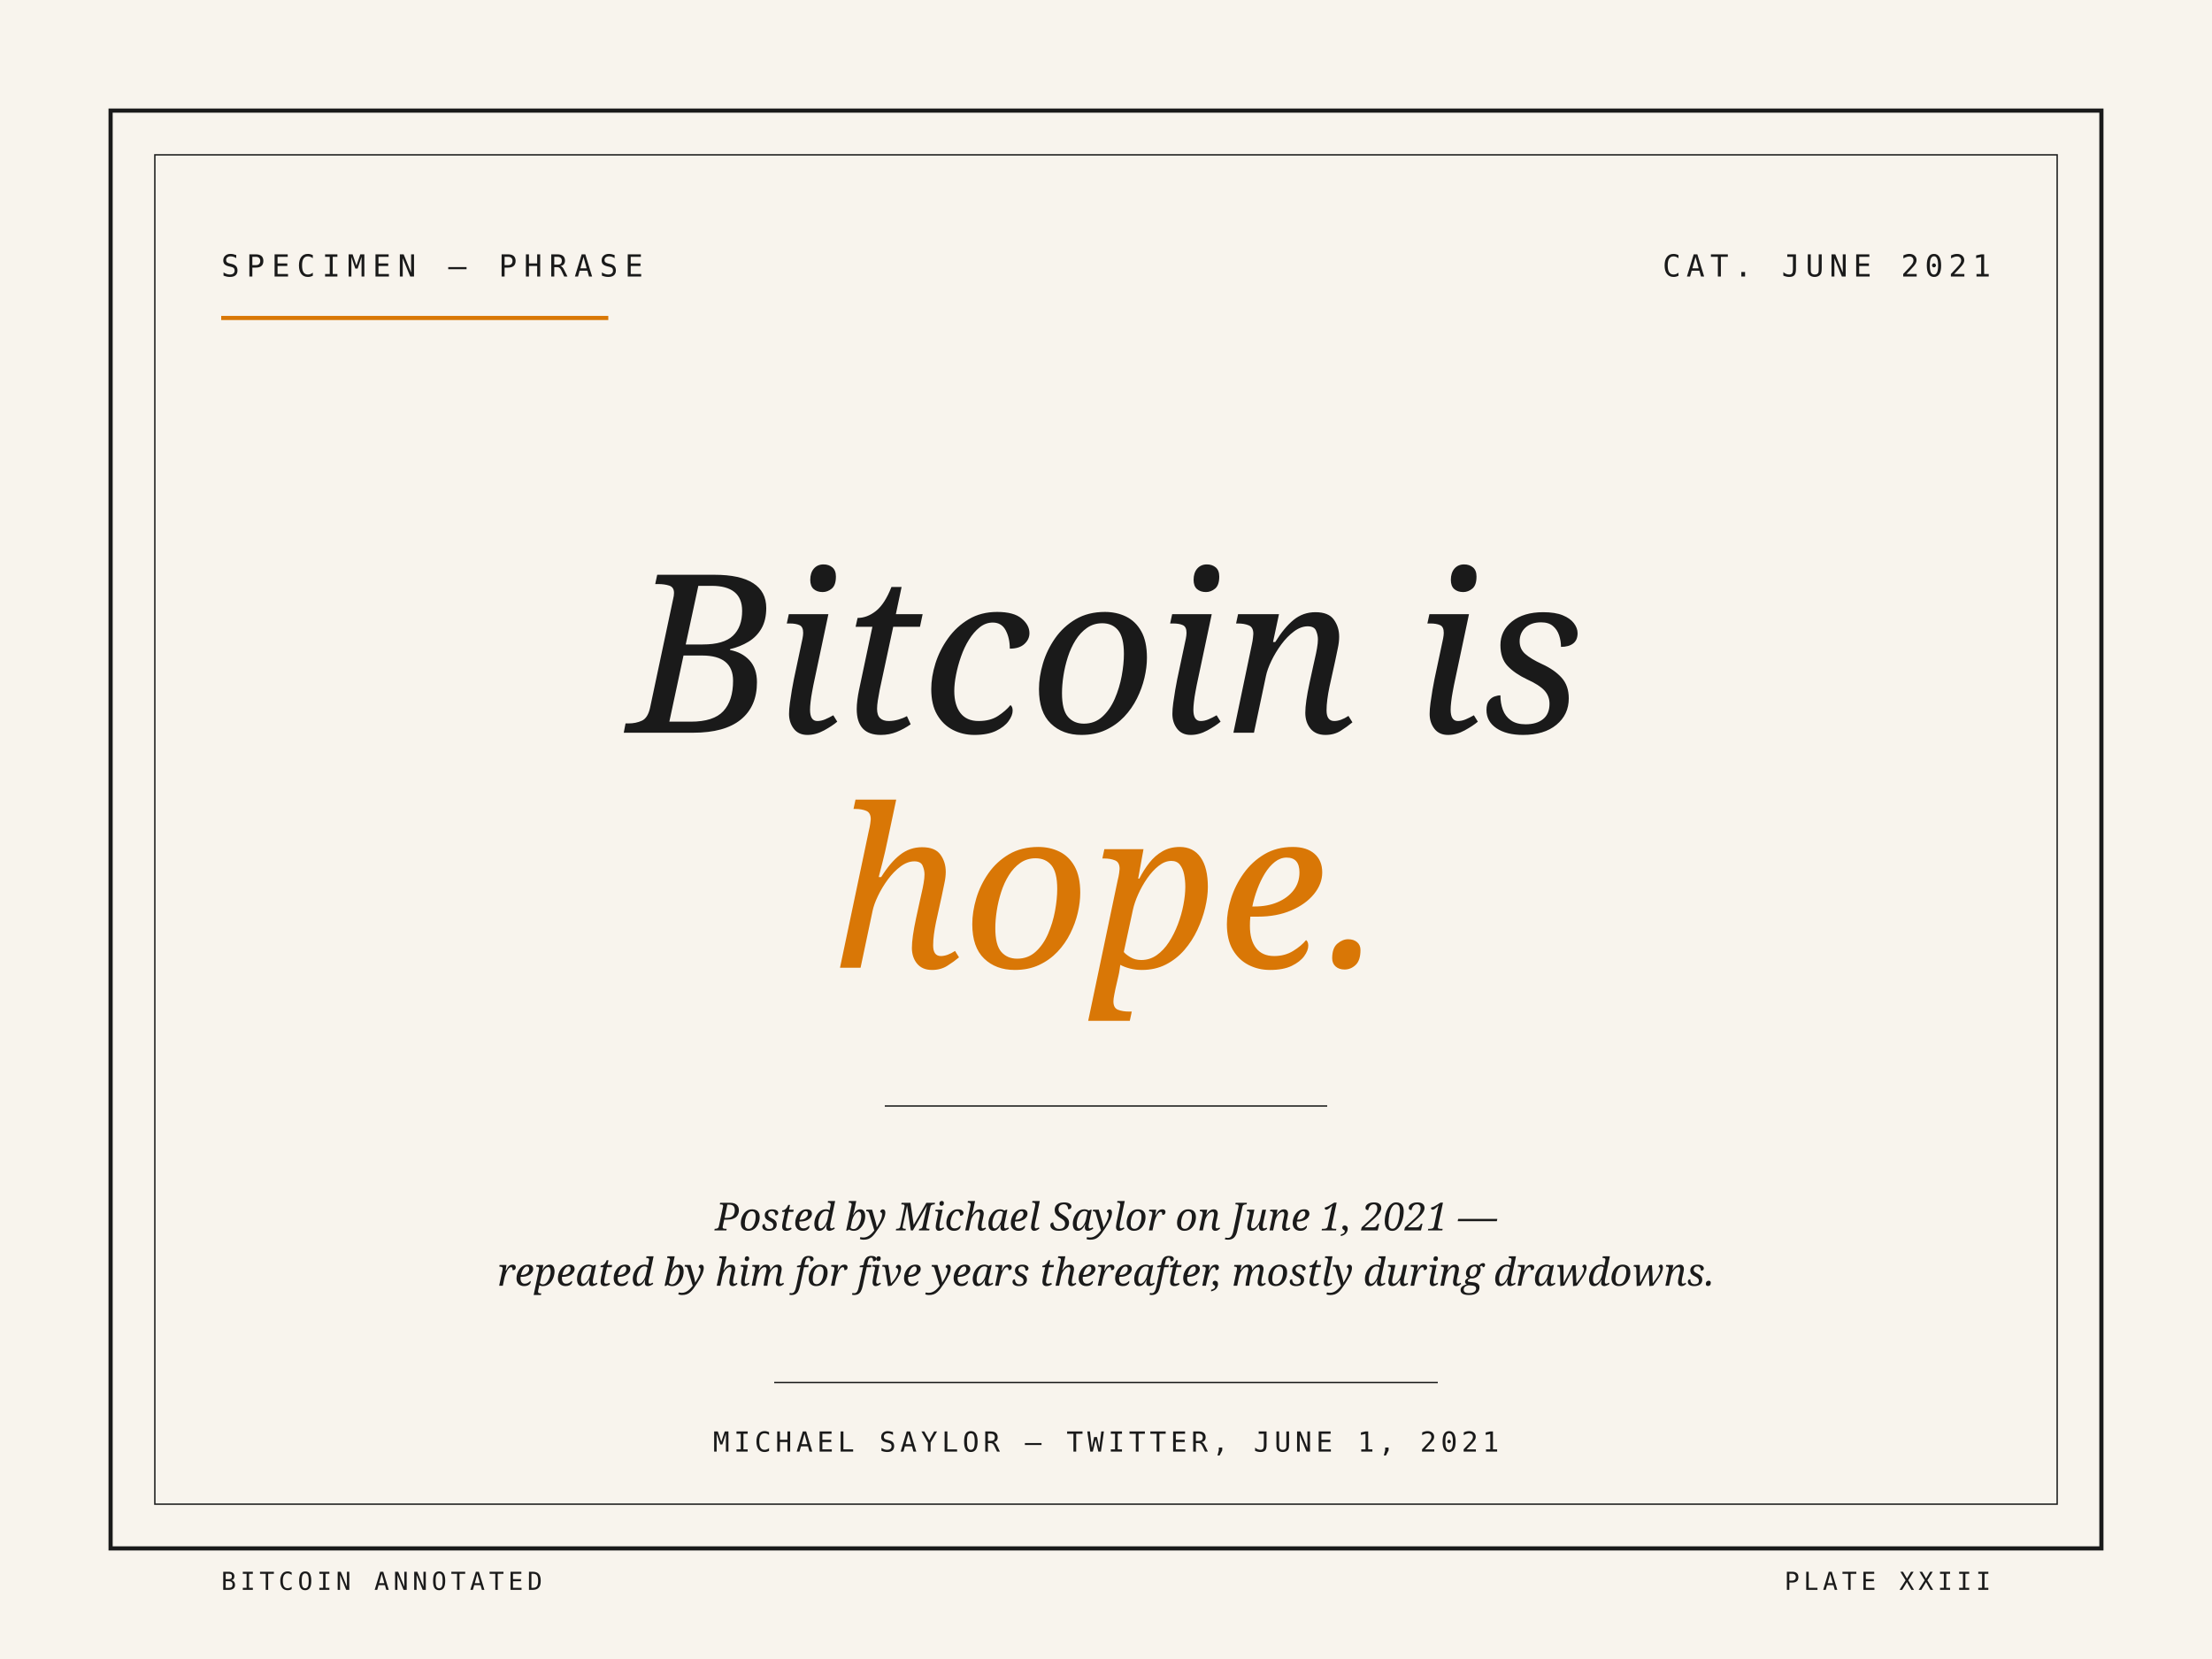
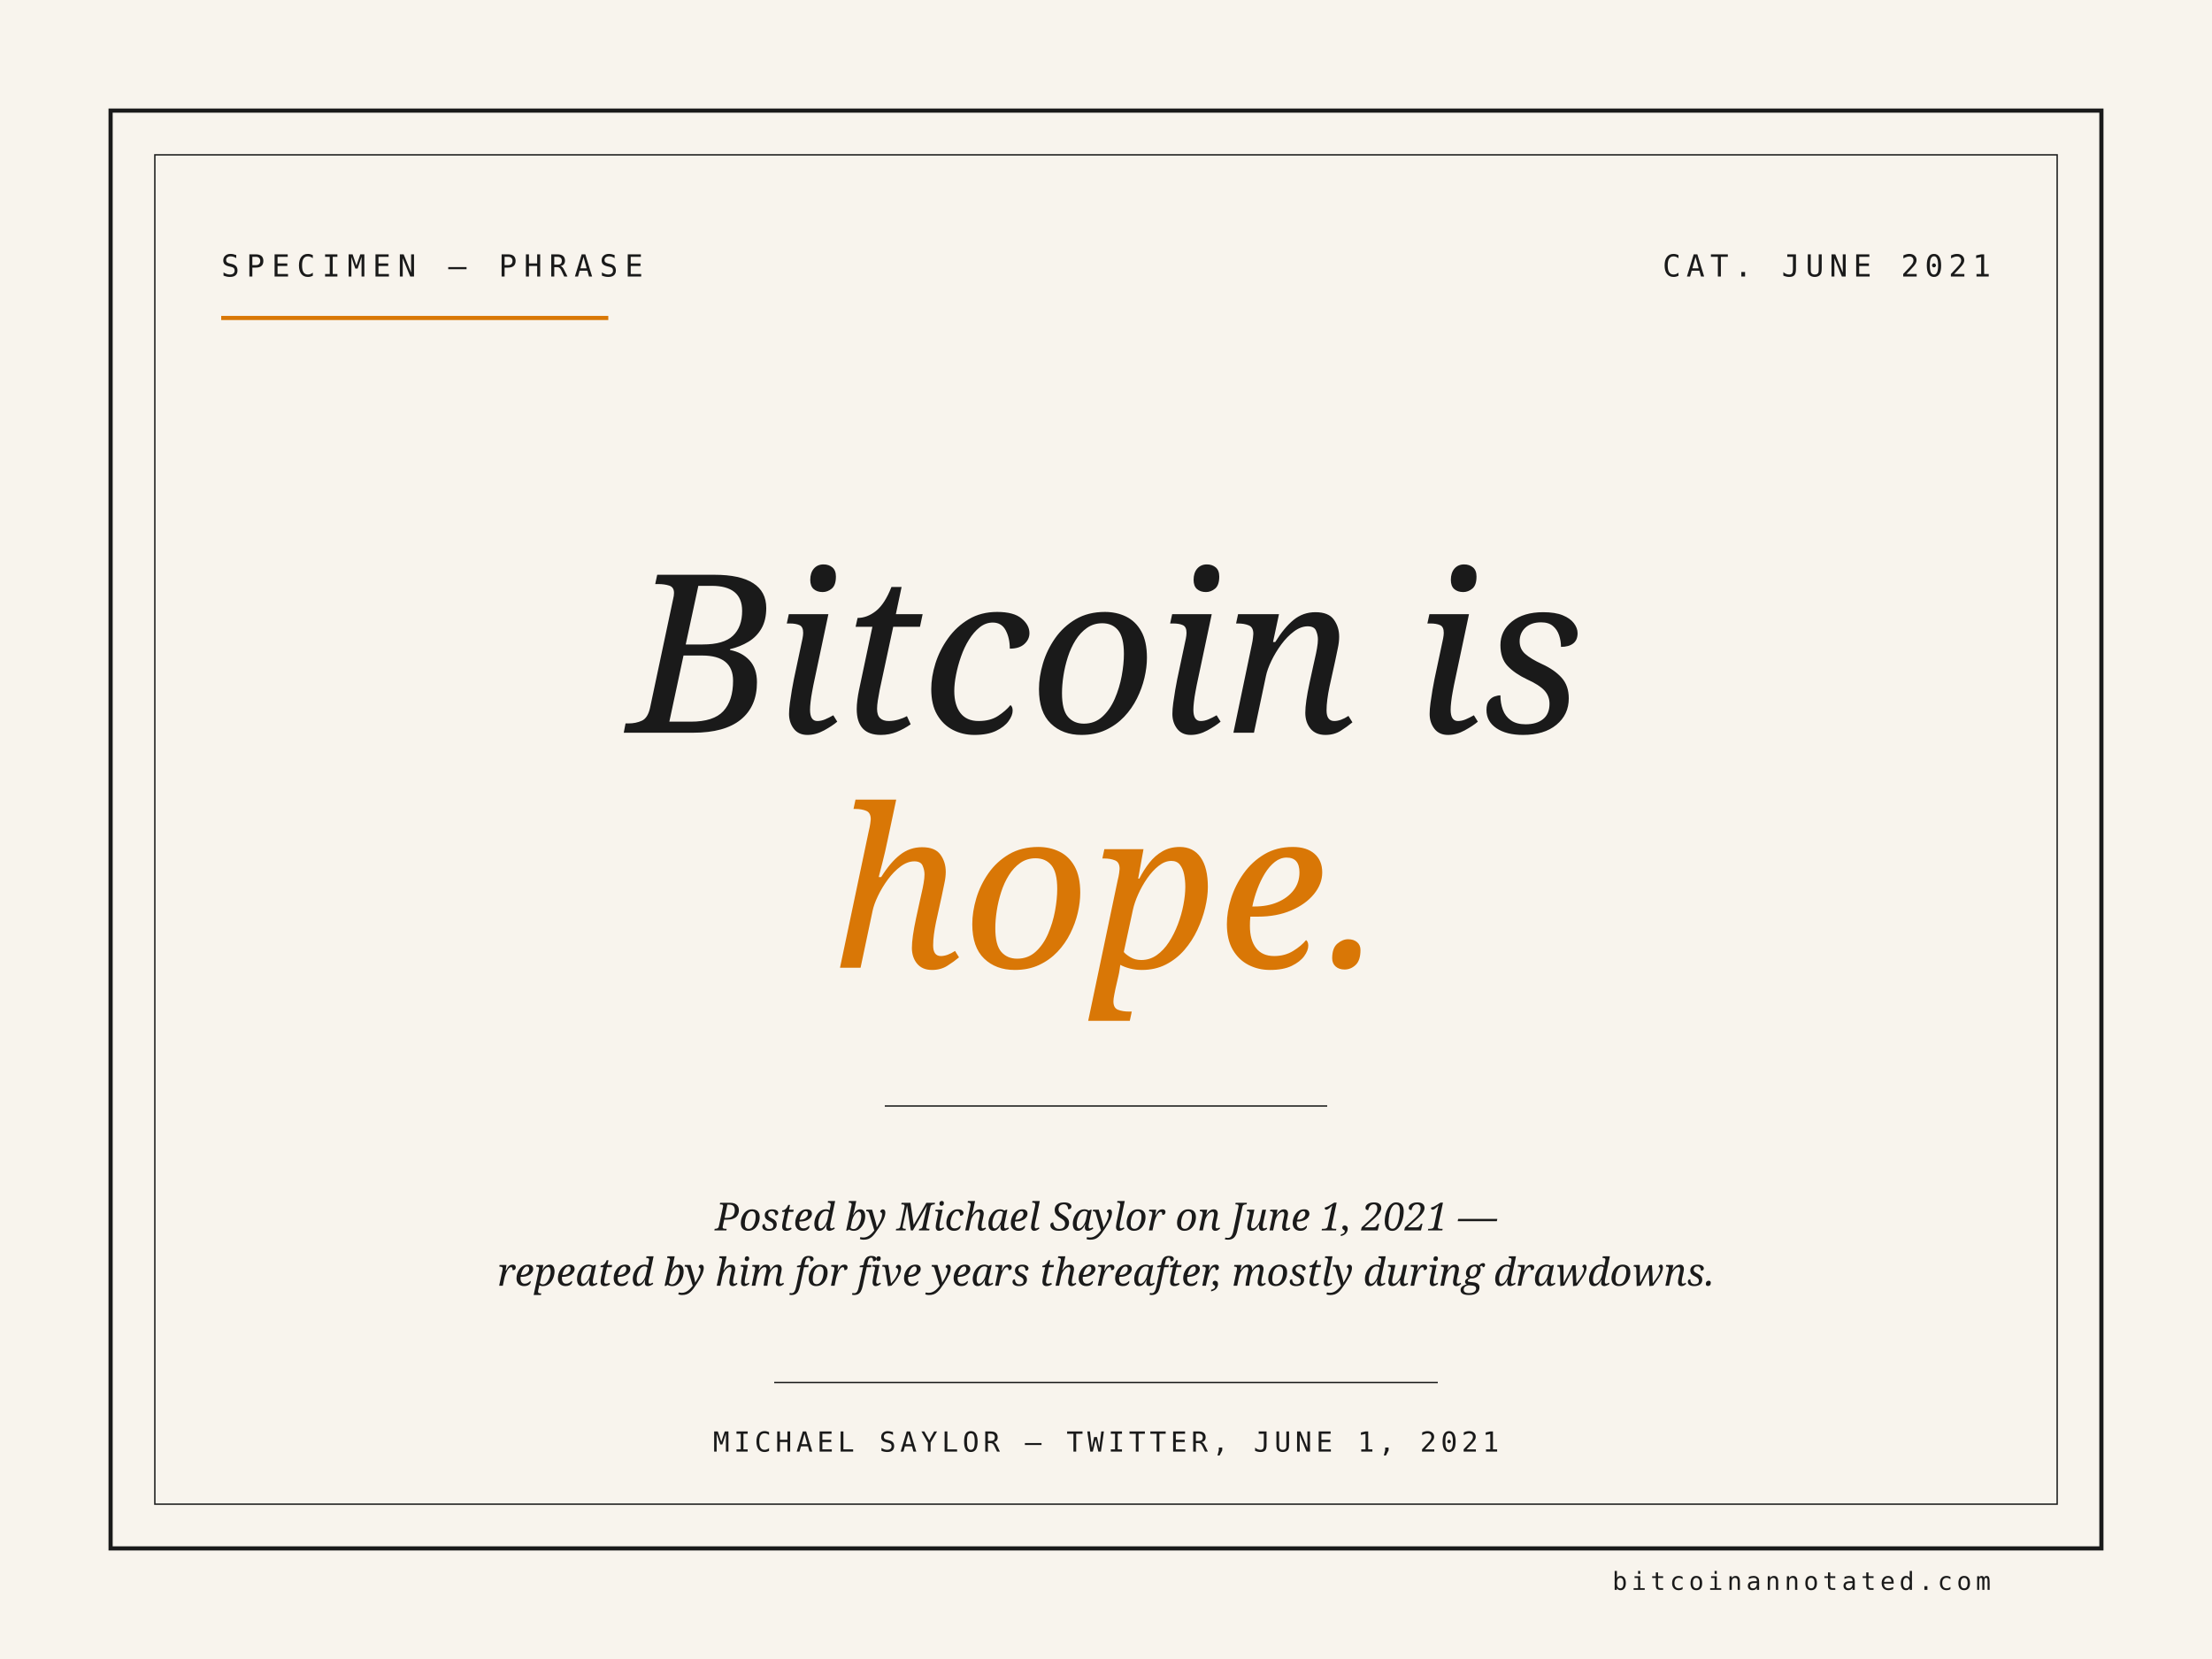
<svg xmlns="http://www.w3.org/2000/svg" viewBox="0 0 800 600" width="800" height="600">
  <rect width="800" height="600" fill="#f8f4ed" />
  <rect x="40" y="40" width="720" height="520" fill="none" stroke="#1a1a1a" stroke-width="1.5" />
  <rect x="56" y="56" width="688" height="488" fill="none" stroke="#1a1a1a" stroke-width="0.5" />
  <text x="80" y="100" font-family="JetBrains Mono, monospace" font-size="11" fill="#1a1a1a" letter-spacing="2.5">SPECIMEN — PHRASE</text>
  <line x1="80" y1="115" x2="220" y2="115" stroke="#d97706" stroke-width="1.5" />
  <text x="720" y="100" font-family="JetBrains Mono, monospace" font-size="11" fill="#1a1a1a" letter-spacing="2" text-anchor="end">CAT. JUNE 2021</text>
  <text x="400" y="265" font-family="EB Garamond, Garamond, serif" font-style="italic" font-size="80" fill="#1a1a1a" text-anchor="middle" font-weight="500">Bitcoin is</text>
  <text x="400" y="350" font-family="EB Garamond, Garamond, serif" font-style="italic" font-size="80" fill="#d97706" text-anchor="middle" font-weight="500">hope.</text>
  <line x1="320" y1="400" x2="480" y2="400" stroke="#1a1a1a" stroke-width="0.5" />
  <text x="400" y="445" font-family="EB Garamond, Garamond, serif" font-style="italic" font-size="14" fill="#1a1a1a" text-anchor="middle">Posted by Michael Saylor on June 1, 2021 —</text>
  <text x="400" y="465" font-family="EB Garamond, Garamond, serif" font-style="italic" font-size="14" fill="#1a1a1a" text-anchor="middle">repeated by him for five years thereafter, mostly during drawdowns.</text>
  <line x1="280" y1="500" x2="520" y2="500" stroke="#1a1a1a" stroke-width="0.5" />
  <text x="400" y="525" font-family="JetBrains Mono, monospace" font-size="10" fill="#1a1a1a" letter-spacing="1.5" text-anchor="middle">MICHAEL SAYLOR — TWITTER, JUNE 1, 2021</text>
-   <text x="80" y="575" font-family="JetBrains Mono, monospace" font-size="9" fill="#1a1a1a" letter-spacing="1.5">BITCOIN ANNOTATED</text>
-   <text x="720" y="575" font-family="JetBrains Mono, monospace" font-size="9" fill="#1a1a1a" letter-spacing="1.5" text-anchor="end">PLATE XXIII</text>
+   <text x="720" y="575" font-family="JetBrains Mono, monospace" font-size="9" fill="#1a1a1a" letter-spacing="1.5" text-anchor="end">bitcoinannotated.com</text>
</svg>
